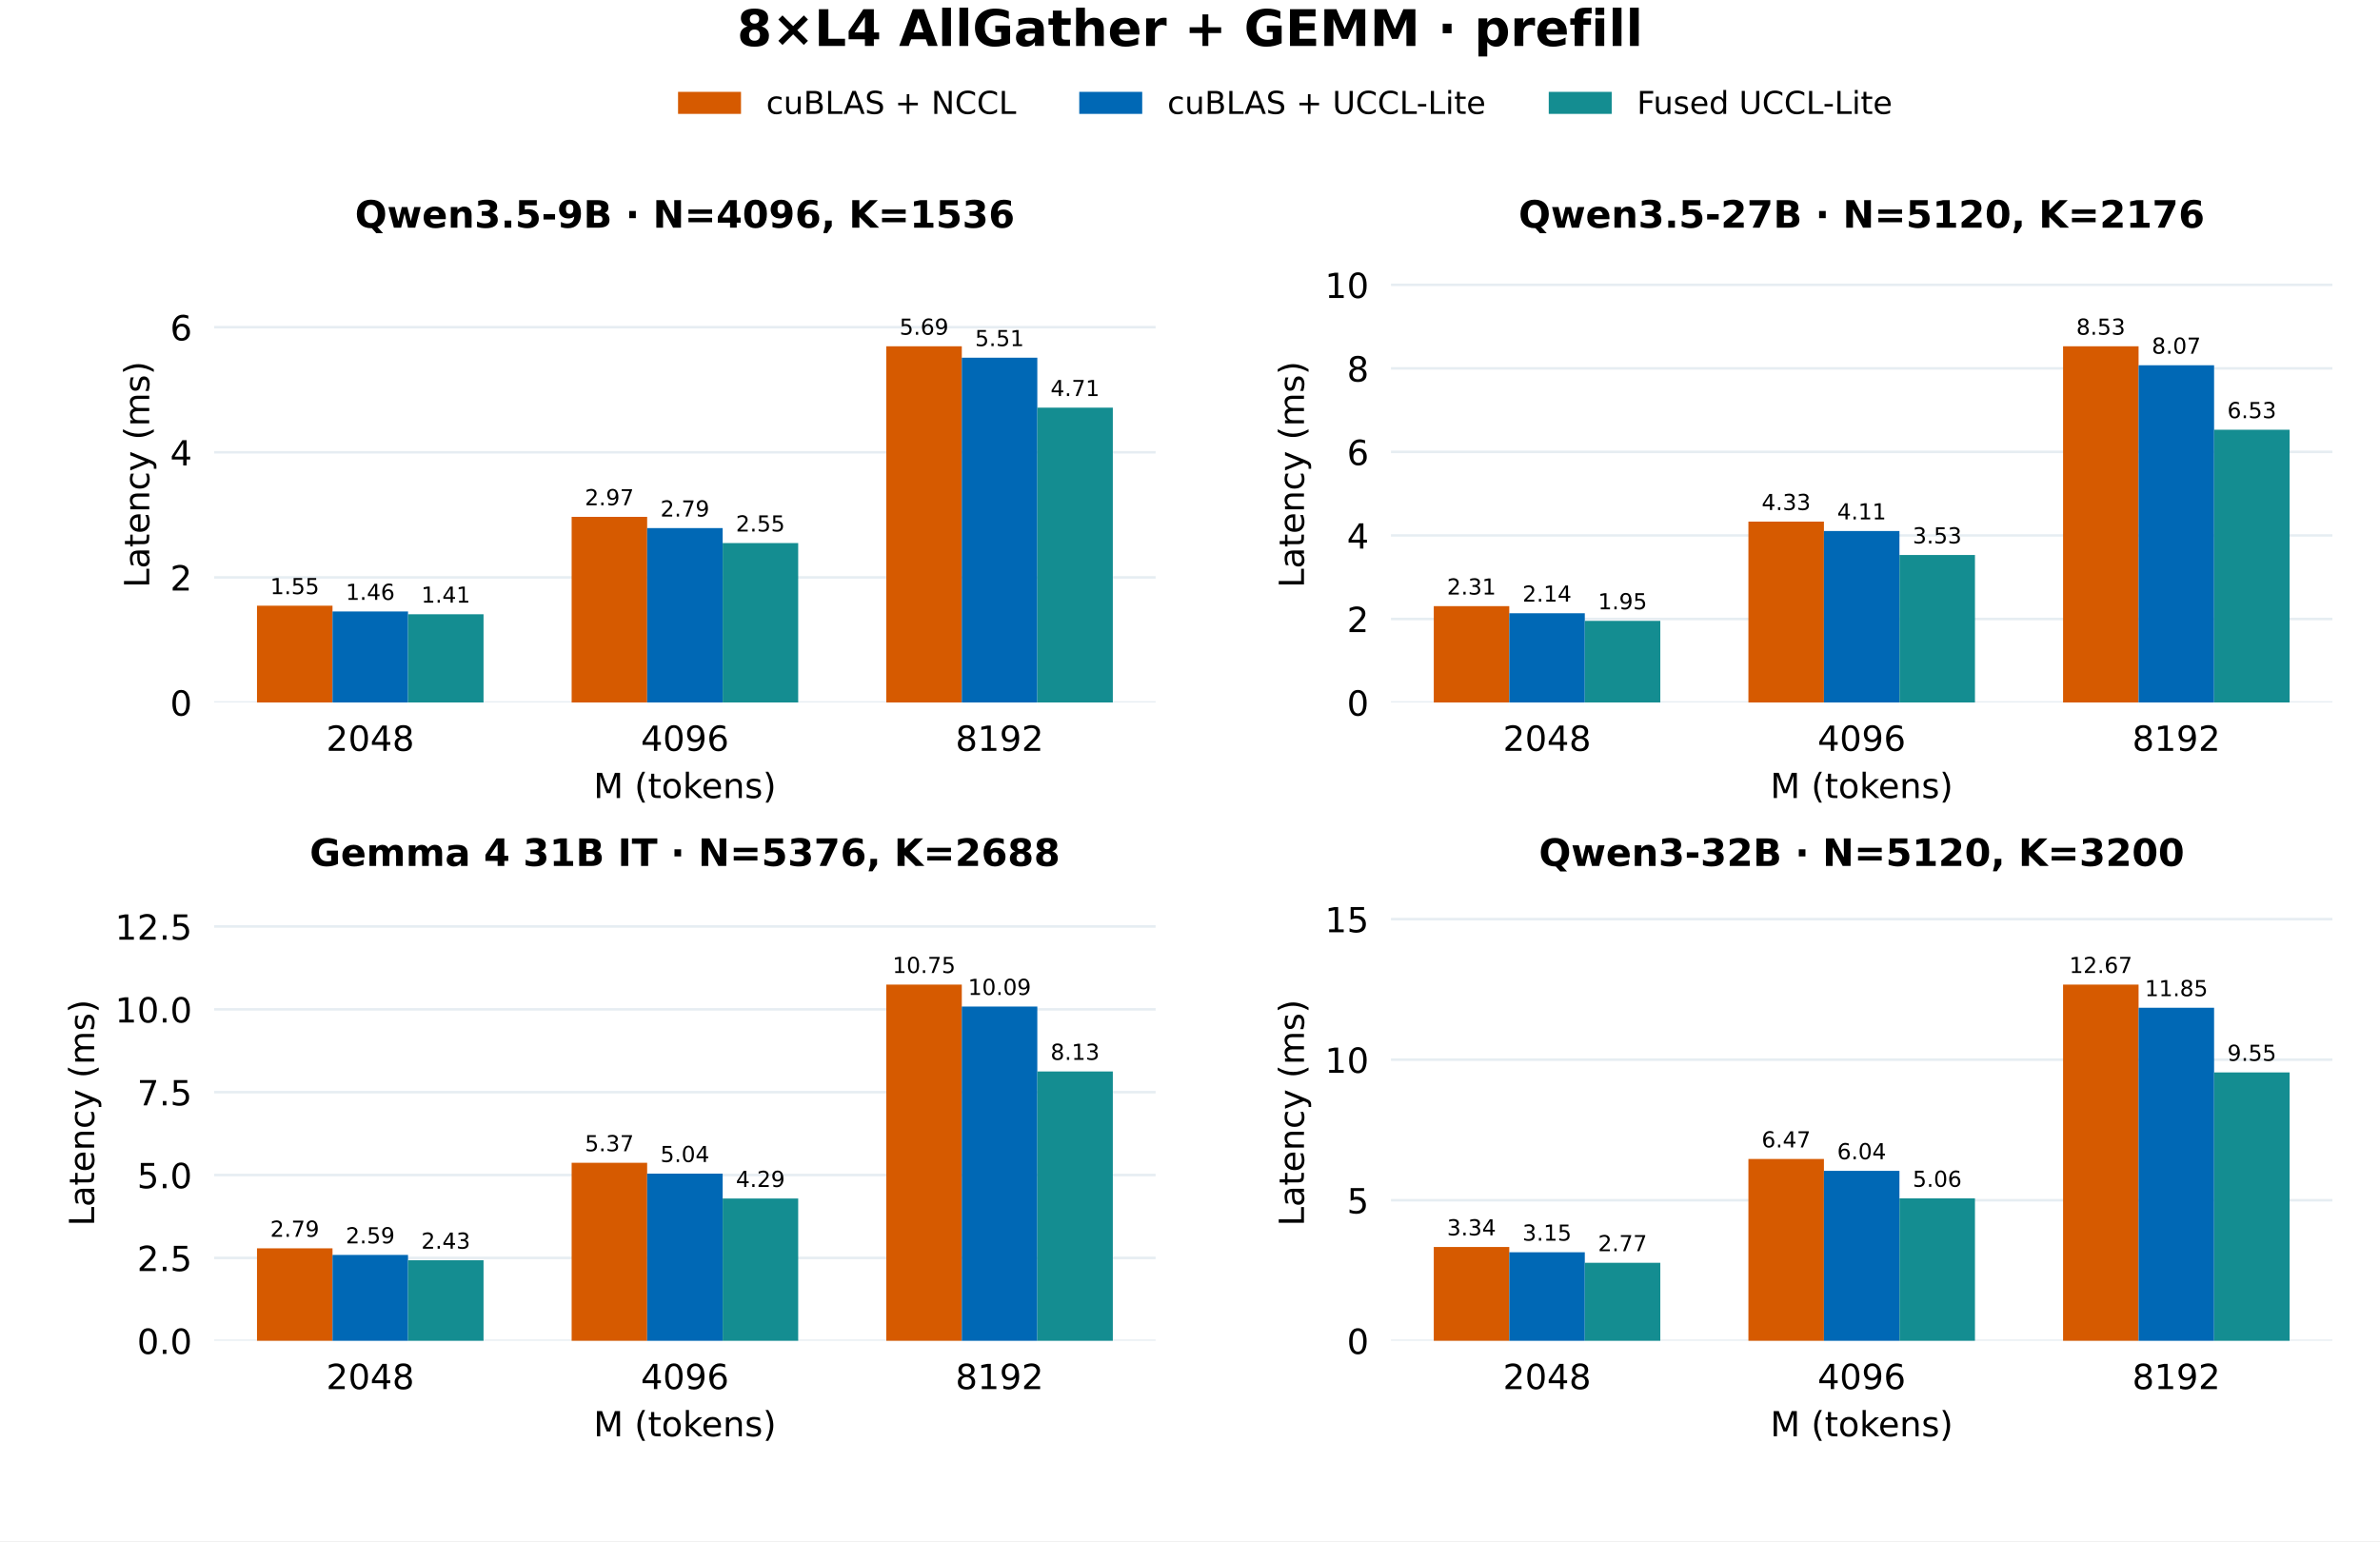
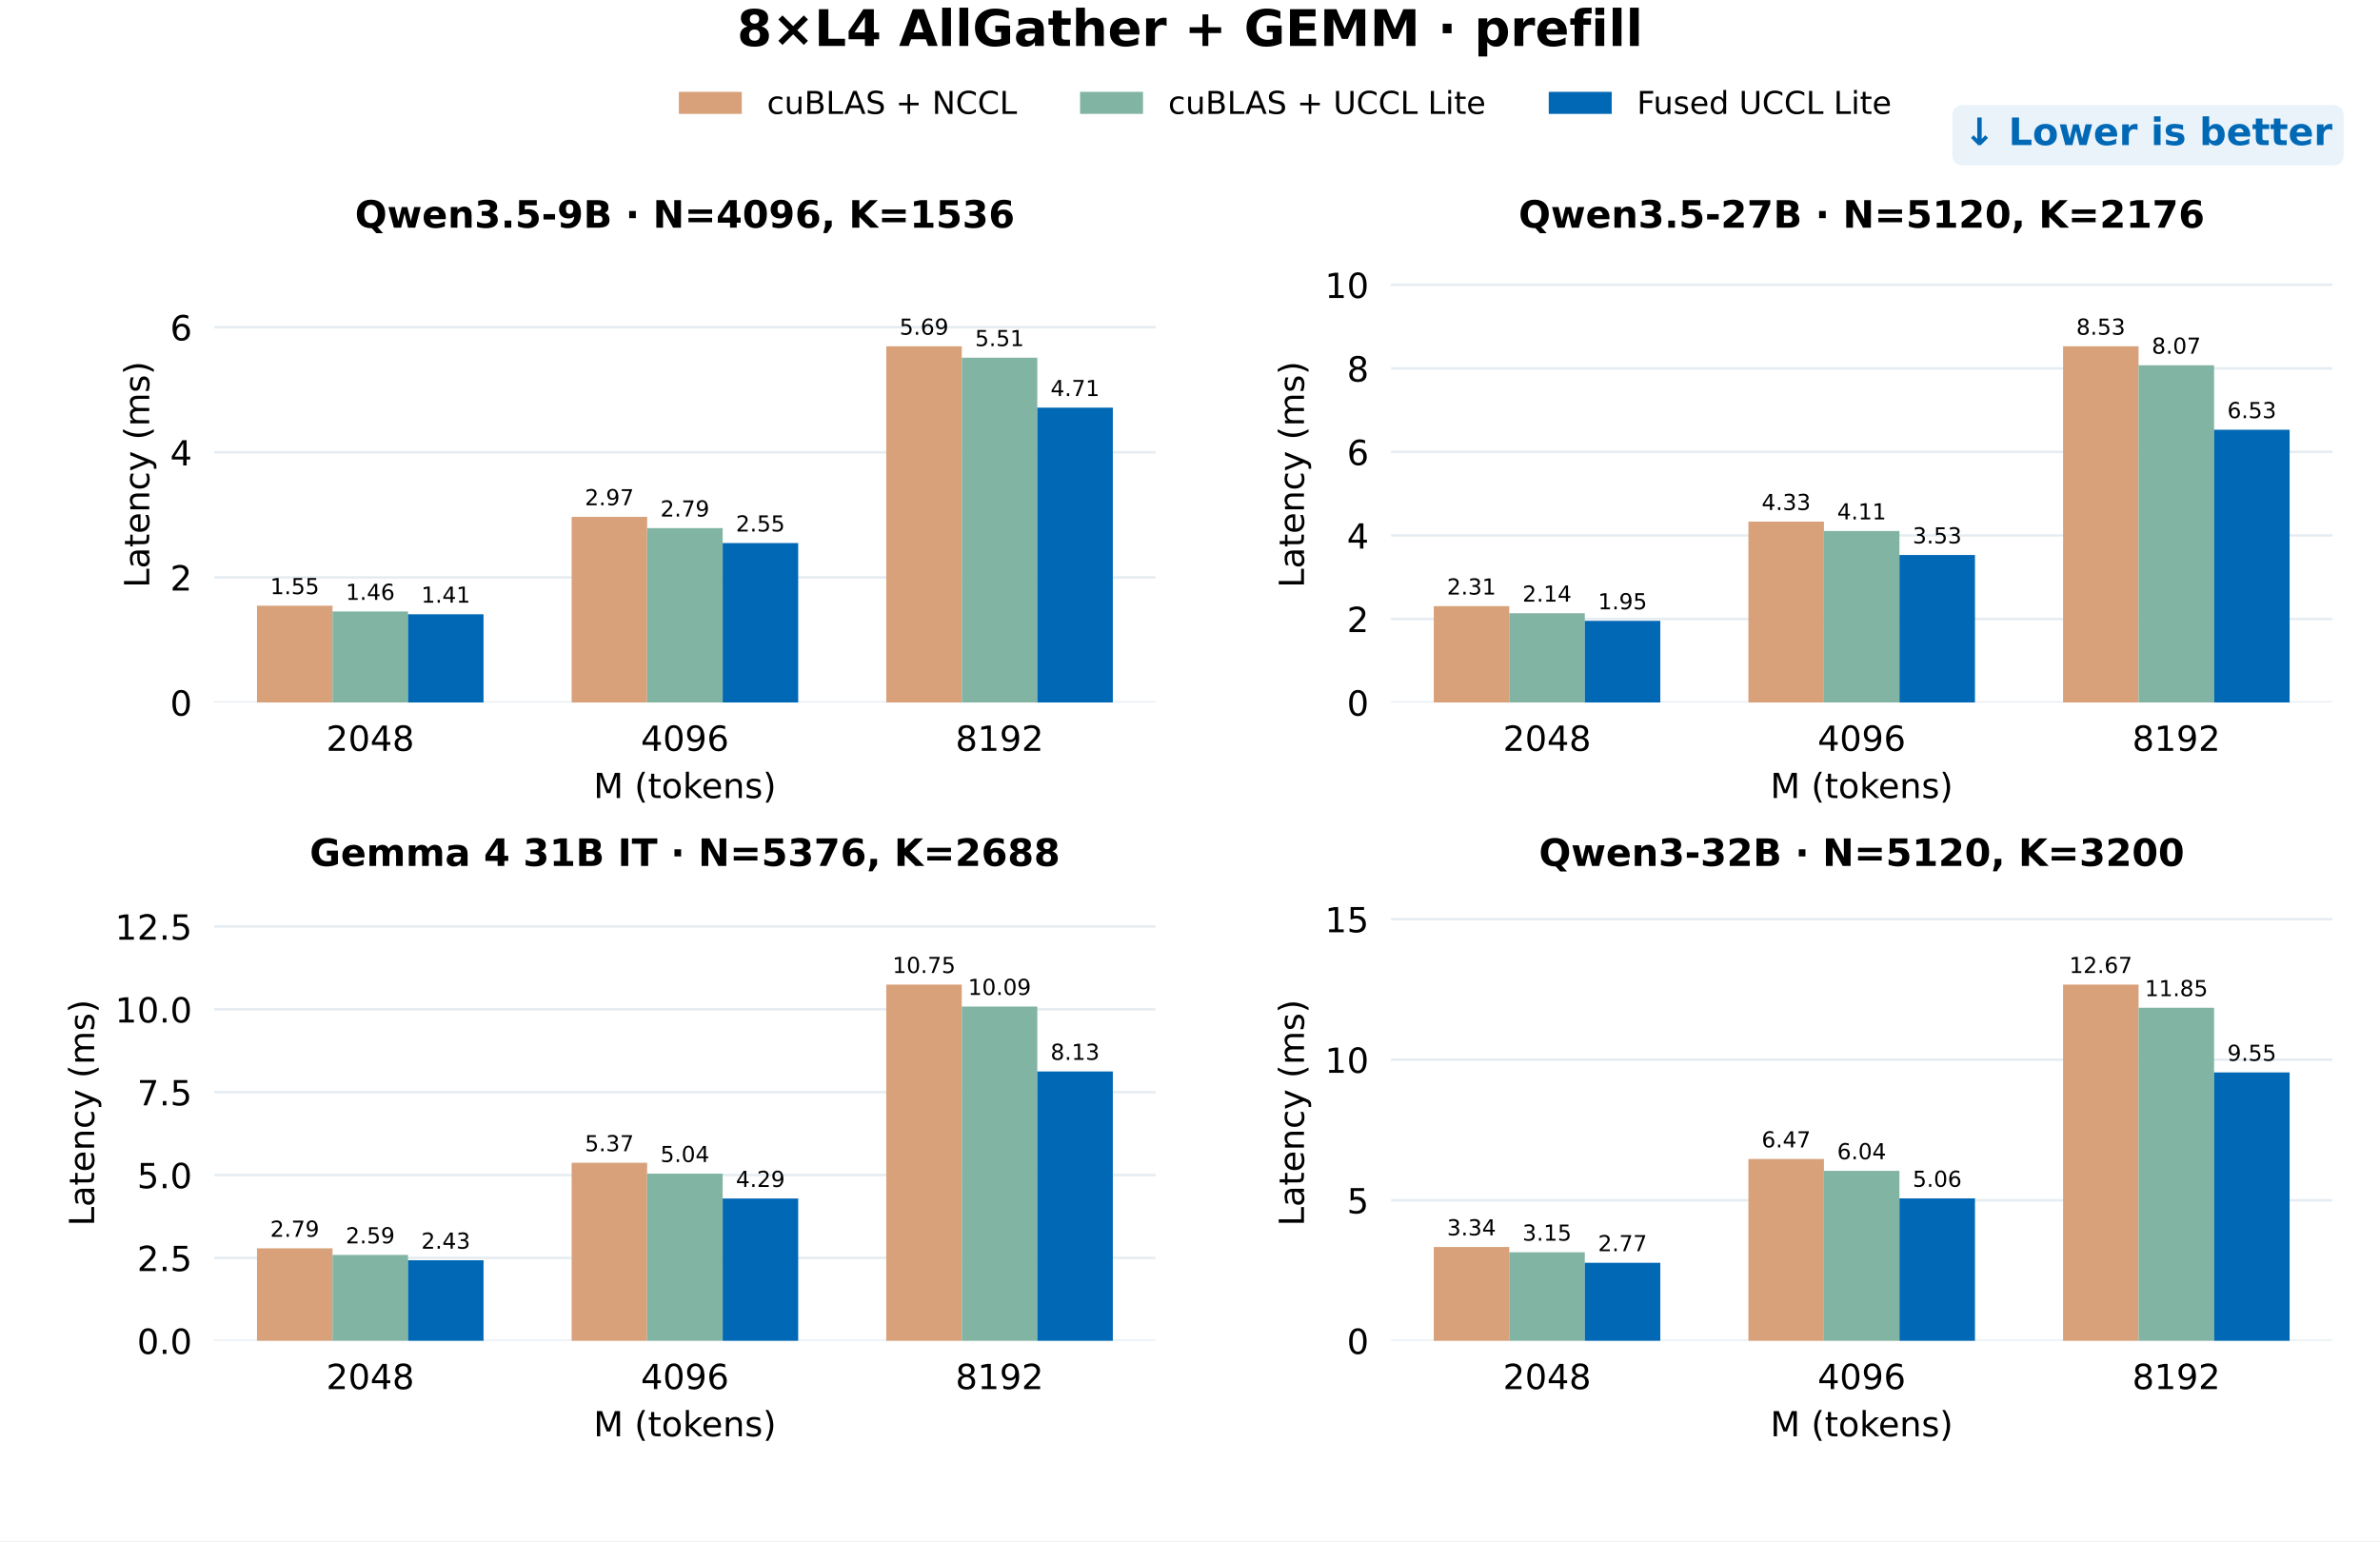
<svg xmlns="http://www.w3.org/2000/svg" width="756pt" height="489.6pt" viewBox="0 0 756 489.6" version="1.1">
  <defs>
    <style type="text/css">*{stroke-linejoin: round; stroke-linecap: butt}</style>
  </defs>
  <g id="figure_1">
    <g id="patch_1">
      <path d="M 0 489.6 L 756 489.6 L 756 0 L 0 0 z " style="fill: #ffffff" />
    </g>
    <g id="axes_1">
      <g id="patch_2">
        <path d="M 68.04 223.176 L 367.08 223.176 L 367.08 78.336 L 68.04 78.336 z " style="fill: #ffffff" />
      </g>
      <g id="matplotlib.axis_1">
        <g id="xtick_1">
          <g id="line2d_1" />
          <g id="text_1">
            <text style="font-size: 11px; font-family: 'DejaVu Sans'; text-anchor: middle" x="117.613" y="238.533" transform="rotate(-0 117.6135 238.5334)">2048</text>
          </g>
        </g>
        <g id="xtick_2">
          <g id="line2d_2" />
          <g id="text_2">
            <text style="font-size: 11px; font-family: 'DejaVu Sans'; text-anchor: middle" x="217.56" y="238.533" transform="rotate(-0 217.56 238.5334)">4096</text>
          </g>
        </g>
        <g id="xtick_3">
          <g id="line2d_3" />
          <g id="text_3">
            <text style="font-size: 11px; font-family: 'DejaVu Sans'; text-anchor: middle" x="317.507" y="238.533" transform="rotate(-0 317.5065 238.5334)">8192</text>
          </g>
        </g>
        <g id="text_4">
          <text style="font-size: 11px; font-family: 'DejaVu Sans'; text-anchor: middle" x="217.56" y="253.534" transform="rotate(-0 217.56 253.5343)">M (tokens)</text>
        </g>
      </g>
      <g id="matplotlib.axis_2">
        <g id="ytick_1">
          <g id="line2d_4">
            <path d="M 68.04 223.176 L 367.08 223.176 " clip-path="url(#p86f4239a82)" style="fill: none; stroke: #e6edf2; stroke-width: 0.8; stroke-linecap: square" />
          </g>
          <g id="line2d_5" />
          <g id="text_5">
            <text style="font-size: 11px; font-family: 'DejaVu Sans'; text-anchor: end" x="61.04" y="227.355" transform="rotate(-0 61.04 227.3547)">0</text>
          </g>
        </g>
        <g id="ytick_2">
          <g id="line2d_6">
            <path d="M 68.04 183.433 L 367.08 183.433 " clip-path="url(#p86f4239a82)" style="fill: none; stroke: #e6edf2; stroke-width: 0.8; stroke-linecap: square" />
          </g>
          <g id="line2d_7" />
          <g id="text_6">
            <text style="font-size: 11px; font-family: 'DejaVu Sans'; text-anchor: end" x="61.04" y="187.612" transform="rotate(-0 61.04 187.6122)">2</text>
          </g>
        </g>
        <g id="ytick_3">
          <g id="line2d_8">
            <path d="M 68.04 143.691 L 367.08 143.691 " clip-path="url(#p86f4239a82)" style="fill: none; stroke: #e6edf2; stroke-width: 0.8; stroke-linecap: square" />
          </g>
          <g id="line2d_9" />
          <g id="text_7">
            <text style="font-size: 11px; font-family: 'DejaVu Sans'; text-anchor: end" x="61.04" y="147.87" transform="rotate(-0 61.04 147.8696)">4</text>
          </g>
        </g>
        <g id="ytick_4">
          <g id="line2d_10">
            <path d="M 68.04 103.948 L 367.08 103.948 " clip-path="url(#p86f4239a82)" style="fill: none; stroke: #e6edf2; stroke-width: 0.8; stroke-linecap: square" />
          </g>
          <g id="line2d_11" />
          <g id="text_8">
            <text style="font-size: 11px; font-family: 'DejaVu Sans'; text-anchor: end" x="61.04" y="108.127" transform="rotate(-0 61.04 108.1271)">6</text>
          </g>
        </g>
        <g id="text_9">
          <text style="font-size: 11px; font-family: 'DejaVu Sans'; text-anchor: middle" x="47.399" y="150.756" transform="rotate(-90 47.39867 150.756)">Latency (ms)</text>
        </g>
      </g>
      <g id="patch_3">
-         <path d="M 81.633 223.176 L 105.62 223.176 L 105.62 192.435 L 81.633 192.435 z " clip-path="url(#p86f4239a82)" style="fill: #d65a00" />
+         <path d="M 81.633 223.176 L 105.62 223.176 L 105.62 192.435 L 81.633 192.435 z " clip-path="url(#p86f4239a82)" style="fill: #d8a17a" />
      </g>
      <g id="patch_4">
-         <path d="M 181.579 223.176 L 205.566 223.176 L 205.566 164.197 L 181.579 164.197 z " clip-path="url(#p86f4239a82)" style="fill: #d65a00" />
+         <path d="M 181.579 223.176 L 205.566 223.176 L 205.566 164.197 L 181.579 164.197 z " clip-path="url(#p86f4239a82)" style="fill: #d8a17a" />
      </g>
      <g id="patch_5">
-         <path d="M 281.526 223.176 L 305.513 223.176 L 305.513 110.02 L 281.526 110.02 z " clip-path="url(#p86f4239a82)" style="fill: #d65a00" />
+         <path d="M 281.526 223.176 L 305.513 223.176 L 305.513 110.02 L 281.526 110.02 z " clip-path="url(#p86f4239a82)" style="fill: #d8a17a" />
      </g>
      <g id="patch_6">
-         <path d="M 105.62 223.176 L 129.607 223.176 L 129.607 194.262 L 105.62 194.262 z " clip-path="url(#p86f4239a82)" style="fill: #0068b5" />
+         <path d="M 105.62 223.176 L 129.607 223.176 L 129.607 194.262 L 105.62 194.262 z " clip-path="url(#p86f4239a82)" style="fill: #82b4a3" />
      </g>
      <g id="patch_7">
-         <path d="M 205.566 223.176 L 229.554 223.176 L 229.554 167.773 L 205.566 167.773 z " clip-path="url(#p86f4239a82)" style="fill: #0068b5" />
+         <path d="M 205.566 223.176 L 229.554 223.176 L 229.554 167.773 L 205.566 167.773 z " clip-path="url(#p86f4239a82)" style="fill: #82b4a3" />
      </g>
      <g id="patch_8">
-         <path d="M 305.513 223.176 L 329.5 223.176 L 329.5 113.637 L 305.513 113.637 z " clip-path="url(#p86f4239a82)" style="fill: #0068b5" />
+         <path d="M 305.513 223.176 L 329.5 223.176 L 329.5 113.637 L 305.513 113.637 z " clip-path="url(#p86f4239a82)" style="fill: #82b4a3" />
      </g>
      <g id="patch_9">
-         <path d="M 129.607 223.176 L 153.594 223.176 L 153.594 195.141 L 129.607 195.141 z " clip-path="url(#p86f4239a82)" style="fill: #148d91" />
+         <path d="M 129.607 223.176 L 153.594 223.176 L 153.594 195.141 L 129.607 195.141 z " clip-path="url(#p86f4239a82)" style="fill: #0068b5" />
      </g>
      <g id="patch_10">
-         <path d="M 229.554 223.176 L 253.541 223.176 L 253.541 172.529 L 229.554 172.529 z " clip-path="url(#p86f4239a82)" style="fill: #148d91" />
+         <path d="M 229.554 223.176 L 253.541 223.176 L 253.541 172.529 L 229.554 172.529 z " clip-path="url(#p86f4239a82)" style="fill: #0068b5" />
      </g>
      <g id="patch_11">
-         <path d="M 329.5 223.176 L 353.487 223.176 L 353.487 129.513 L 329.5 129.513 z " clip-path="url(#p86f4239a82)" style="fill: #148d91" />
+         <path d="M 329.5 223.176 L 353.487 223.176 L 353.487 129.513 L 329.5 129.513 z " clip-path="url(#p86f4239a82)" style="fill: #0068b5" />
      </g>
      <g id="text_10">
        <text style="font-size: 7px; font-family: 'DejaVu Sans'; text-anchor: middle" x="93.626" y="188.753" transform="rotate(-0 93.62631 188.7534)">1.55</text>
      </g>
      <g id="text_11">
        <text style="font-size: 7px; font-family: 'DejaVu Sans'; text-anchor: middle" x="193.573" y="160.516" transform="rotate(-0 193.5728 160.5156)">2.97</text>
      </g>
      <g id="text_12">
        <text style="font-size: 7px; font-family: 'DejaVu Sans'; text-anchor: middle" x="293.519" y="106.338" transform="rotate(-0 293.5194 106.3381)">5.69</text>
      </g>
      <g id="text_13">
        <text style="font-size: 7px; font-family: 'DejaVu Sans'; text-anchor: middle" x="117.613" y="190.58" transform="rotate(-0 117.6135 190.5804)">1.46</text>
      </g>
      <g id="text_14">
        <text style="font-size: 7px; font-family: 'DejaVu Sans'; text-anchor: middle" x="217.56" y="164.091" transform="rotate(-0 217.56 164.091)">2.79</text>
      </g>
      <g id="text_15">
        <text style="font-size: 7px; font-family: 'DejaVu Sans'; text-anchor: middle" x="317.507" y="109.955" transform="rotate(-0 317.5065 109.955)">5.51</text>
      </g>
      <g id="text_16">
        <text style="font-size: 7px; font-family: 'DejaVu Sans'; text-anchor: middle" x="141.601" y="191.46" transform="rotate(-0 141.6006 191.4597)">1.41</text>
      </g>
      <g id="text_17">
        <text style="font-size: 7px; font-family: 'DejaVu Sans'; text-anchor: middle" x="241.547" y="168.848" transform="rotate(-0 241.5472 168.8478)">2.55</text>
      </g>
      <g id="text_18">
        <text style="font-size: 7px; font-family: 'DejaVu Sans'; text-anchor: middle" x="341.494" y="125.832" transform="rotate(-0 341.4937 125.8317)">4.71</text>
      </g>
      <g id="text_19">
        <text style="font-weight: 700; font-size: 12px; font-family: 'DejaVu Sans'; text-anchor: middle" x="217.56" y="72.336" transform="rotate(-0 217.56 72.336)">Qwen3.5-9B · N=4096, K=1536</text>
      </g>
    </g>
    <g id="axes_2">
      <g id="patch_12">
        <path d="M 441.84 223.176 L 740.88 223.176 L 740.88 78.336 L 441.84 78.336 z " style="fill: #ffffff" />
      </g>
      <g id="matplotlib.axis_3">
        <g id="xtick_4">
          <g id="line2d_12" />
          <g id="text_20">
            <text style="font-size: 11px; font-family: 'DejaVu Sans'; text-anchor: middle" x="491.413" y="238.533" transform="rotate(-0 491.4135 238.5334)">2048</text>
          </g>
        </g>
        <g id="xtick_5">
          <g id="line2d_13" />
          <g id="text_21">
            <text style="font-size: 11px; font-family: 'DejaVu Sans'; text-anchor: middle" x="591.36" y="238.533" transform="rotate(-0 591.36 238.5334)">4096</text>
          </g>
        </g>
        <g id="xtick_6">
          <g id="line2d_14" />
          <g id="text_22">
            <text style="font-size: 11px; font-family: 'DejaVu Sans'; text-anchor: middle" x="691.307" y="238.533" transform="rotate(-0 691.3065 238.5334)">8192</text>
          </g>
        </g>
        <g id="text_23">
          <text style="font-size: 11px; font-family: 'DejaVu Sans'; text-anchor: middle" x="591.36" y="253.534" transform="rotate(-0 591.36 253.5343)">M (tokens)</text>
        </g>
      </g>
      <g id="matplotlib.axis_4">
        <g id="ytick_5">
          <g id="line2d_15">
            <path d="M 441.84 223.176 L 740.88 223.176 " clip-path="url(#p870455f3bc)" style="fill: none; stroke: #e6edf2; stroke-width: 0.8; stroke-linecap: square" />
          </g>
          <g id="line2d_16" />
          <g id="text_24">
            <text style="font-size: 11px; font-family: 'DejaVu Sans'; text-anchor: end" x="434.84" y="227.355" transform="rotate(-0 434.84 227.3547)">0</text>
          </g>
        </g>
        <g id="ytick_6">
          <g id="line2d_17">
            <path d="M 441.84 196.639 L 740.88 196.639 " clip-path="url(#p870455f3bc)" style="fill: none; stroke: #e6edf2; stroke-width: 0.8; stroke-linecap: square" />
          </g>
          <g id="line2d_18" />
          <g id="text_25">
            <text style="font-size: 11px; font-family: 'DejaVu Sans'; text-anchor: end" x="434.84" y="200.818" transform="rotate(-0 434.84 200.8175)">2</text>
          </g>
        </g>
        <g id="ytick_7">
          <g id="line2d_19">
            <path d="M 441.84 170.102 L 740.88 170.102 " clip-path="url(#p870455f3bc)" style="fill: none; stroke: #e6edf2; stroke-width: 0.8; stroke-linecap: square" />
          </g>
          <g id="line2d_20" />
          <g id="text_26">
            <text style="font-size: 11px; font-family: 'DejaVu Sans'; text-anchor: end" x="434.84" y="174.28" transform="rotate(-0 434.84 174.2804)">4</text>
          </g>
        </g>
        <g id="ytick_8">
          <g id="line2d_21">
            <path d="M 441.84 143.564 L 740.88 143.564 " clip-path="url(#p870455f3bc)" style="fill: none; stroke: #e6edf2; stroke-width: 0.8; stroke-linecap: square" />
          </g>
          <g id="line2d_22" />
          <g id="text_27">
            <text style="font-size: 11px; font-family: 'DejaVu Sans'; text-anchor: end" x="434.84" y="147.743" transform="rotate(-0 434.84 147.7432)">6</text>
          </g>
        </g>
        <g id="ytick_9">
          <g id="line2d_23">
            <path d="M 441.84 117.027 L 740.88 117.027 " clip-path="url(#p870455f3bc)" style="fill: none; stroke: #e6edf2; stroke-width: 0.8; stroke-linecap: square" />
          </g>
          <g id="line2d_24" />
          <g id="text_28">
            <text style="font-size: 11px; font-family: 'DejaVu Sans'; text-anchor: end" x="434.84" y="121.206" transform="rotate(-0 434.84 121.206)">8</text>
          </g>
        </g>
        <g id="ytick_10">
          <g id="line2d_25">
            <path d="M 441.84 90.49 L 740.88 90.49 " clip-path="url(#p870455f3bc)" style="fill: none; stroke: #e6edf2; stroke-width: 0.8; stroke-linecap: square" />
          </g>
          <g id="line2d_26" />
          <g id="text_29">
            <text style="font-size: 11px; font-family: 'DejaVu Sans'; text-anchor: end" x="434.84" y="94.669" transform="rotate(-0 434.84 94.66882)">10</text>
          </g>
        </g>
        <g id="text_30">
          <text style="font-size: 11px; font-family: 'DejaVu Sans'; text-anchor: middle" x="414.2" y="150.756" transform="rotate(-90 414.1999 150.756)">Latency (ms)</text>
        </g>
      </g>
      <g id="patch_13">
-         <path d="M 455.433 223.176 L 479.42 223.176 L 479.42 192.565 L 455.433 192.565 z " clip-path="url(#p870455f3bc)" style="fill: #d65a00" />
+         <path d="M 455.433 223.176 L 479.42 223.176 L 479.42 192.565 L 455.433 192.565 z " clip-path="url(#p870455f3bc)" style="fill: #d8a17a" />
      </g>
      <g id="patch_14">
-         <path d="M 555.379 223.176 L 579.366 223.176 L 579.366 165.71 L 555.379 165.71 z " clip-path="url(#p870455f3bc)" style="fill: #d65a00" />
+         <path d="M 555.379 223.176 L 579.366 223.176 L 579.366 165.71 L 555.379 165.71 z " clip-path="url(#p870455f3bc)" style="fill: #d8a17a" />
      </g>
      <g id="patch_15">
-         <path d="M 655.326 223.176 L 679.313 223.176 L 679.313 110.02 L 655.326 110.02 z " clip-path="url(#p870455f3bc)" style="fill: #d65a00" />
+         <path d="M 655.326 223.176 L 679.313 223.176 L 679.313 110.02 L 655.326 110.02 z " clip-path="url(#p870455f3bc)" style="fill: #d8a17a" />
      </g>
      <g id="patch_16">
-         <path d="M 479.42 223.176 L 503.407 223.176 L 503.407 194.816 L 479.42 194.816 z " clip-path="url(#p870455f3bc)" style="fill: #0068b5" />
+         <path d="M 479.42 223.176 L 503.407 223.176 L 503.407 194.816 L 479.42 194.816 z " clip-path="url(#p870455f3bc)" style="fill: #82b4a3" />
      </g>
      <g id="patch_17">
-         <path d="M 579.366 223.176 L 603.354 223.176 L 603.354 168.689 L 579.366 168.689 z " clip-path="url(#p870455f3bc)" style="fill: #0068b5" />
+         <path d="M 579.366 223.176 L 603.354 223.176 L 603.354 168.689 L 579.366 168.689 z " clip-path="url(#p870455f3bc)" style="fill: #82b4a3" />
      </g>
      <g id="patch_18">
-         <path d="M 679.313 223.176 L 703.3 223.176 L 703.3 116.049 L 679.313 116.049 z " clip-path="url(#p870455f3bc)" style="fill: #0068b5" />
+         <path d="M 679.313 223.176 L 703.3 223.176 L 703.3 116.049 L 679.313 116.049 z " clip-path="url(#p870455f3bc)" style="fill: #82b4a3" />
      </g>
      <g id="patch_19">
-         <path d="M 503.407 223.176 L 527.394 223.176 L 527.394 197.249 L 503.407 197.249 z " clip-path="url(#p870455f3bc)" style="fill: #148d91" />
+         <path d="M 503.407 223.176 L 527.394 223.176 L 527.394 197.249 L 503.407 197.249 z " clip-path="url(#p870455f3bc)" style="fill: #0068b5" />
      </g>
      <g id="patch_20">
-         <path d="M 603.354 223.176 L 627.341 223.176 L 627.341 176.321 L 603.354 176.321 z " clip-path="url(#p870455f3bc)" style="fill: #148d91" />
+         <path d="M 603.354 223.176 L 627.341 223.176 L 627.341 176.321 L 603.354 176.321 z " clip-path="url(#p870455f3bc)" style="fill: #0068b5" />
      </g>
      <g id="patch_21">
-         <path d="M 703.3 223.176 L 727.287 223.176 L 727.287 136.514 L 703.3 136.514 z " clip-path="url(#p870455f3bc)" style="fill: #148d91" />
+         <path d="M 703.3 223.176 L 727.287 223.176 L 727.287 136.514 L 703.3 136.514 z " clip-path="url(#p870455f3bc)" style="fill: #0068b5" />
      </g>
      <g id="text_31">
        <text style="font-size: 7px; font-family: 'DejaVu Sans'; text-anchor: middle" x="467.426" y="188.883" transform="rotate(-0 467.4263 188.883)">2.31</text>
      </g>
      <g id="text_32">
        <text style="font-size: 7px; font-family: 'DejaVu Sans'; text-anchor: middle" x="567.373" y="162.028" transform="rotate(-0 567.3728 162.028)">4.33</text>
      </g>
      <g id="text_33">
        <text style="font-size: 7px; font-family: 'DejaVu Sans'; text-anchor: middle" x="667.319" y="106.338" transform="rotate(-0 667.3194 106.3381)">8.53</text>
      </g>
      <g id="text_34">
        <text style="font-size: 7px; font-family: 'DejaVu Sans'; text-anchor: middle" x="491.413" y="191.135" transform="rotate(-0 491.4135 191.1347)">2.14</text>
      </g>
      <g id="text_35">
        <text style="font-size: 7px; font-family: 'DejaVu Sans'; text-anchor: middle" x="591.36" y="165.007" transform="rotate(-0 591.36 165.0069)">4.11</text>
      </g>
      <g id="text_36">
        <text style="font-size: 7px; font-family: 'DejaVu Sans'; text-anchor: middle" x="691.307" y="112.367" transform="rotate(-0 691.3065 112.3674)">8.07</text>
      </g>
      <g id="text_37">
        <text style="font-size: 7px; font-family: 'DejaVu Sans'; text-anchor: middle" x="515.401" y="193.567" transform="rotate(-0 515.4006 193.5669)">1.95</text>
      </g>
      <g id="text_38">
        <text style="font-size: 7px; font-family: 'DejaVu Sans'; text-anchor: middle" x="615.347" y="172.64" transform="rotate(-0 615.3472 172.6397)">3.53</text>
      </g>
      <g id="text_39">
        <text style="font-size: 7px; font-family: 'DejaVu Sans'; text-anchor: middle" x="715.294" y="132.833" transform="rotate(-0 715.2937 132.8328)">6.53</text>
      </g>
      <g id="text_40">
        <text style="font-weight: 700; font-size: 12px; font-family: 'DejaVu Sans'; text-anchor: middle" x="591.36" y="72.336" transform="rotate(-0 591.36 72.336)">Qwen3.5-27B · N=5120, K=2176</text>
      </g>
    </g>
    <g id="axes_3">
      <g id="patch_22">
        <path d="M 68.04 425.952 L 367.08 425.952 L 367.08 281.112 L 68.04 281.112 z " style="fill: #ffffff" />
      </g>
      <g id="matplotlib.axis_5">
        <g id="xtick_7">
          <g id="line2d_27" />
          <g id="text_41">
            <text style="font-size: 11px; font-family: 'DejaVu Sans'; text-anchor: middle" x="117.613" y="441.309" transform="rotate(-0 117.6135 441.3094)">2048</text>
          </g>
        </g>
        <g id="xtick_8">
          <g id="line2d_28" />
          <g id="text_42">
            <text style="font-size: 11px; font-family: 'DejaVu Sans'; text-anchor: middle" x="217.56" y="441.309" transform="rotate(-0 217.56 441.3094)">4096</text>
          </g>
        </g>
        <g id="xtick_9">
          <g id="line2d_29" />
          <g id="text_43">
            <text style="font-size: 11px; font-family: 'DejaVu Sans'; text-anchor: middle" x="317.507" y="441.309" transform="rotate(-0 317.5065 441.3094)">8192</text>
          </g>
        </g>
        <g id="text_44">
          <text style="font-size: 11px; font-family: 'DejaVu Sans'; text-anchor: middle" x="217.56" y="456.31" transform="rotate(-0 217.56 456.3103)">M (tokens)</text>
        </g>
      </g>
      <g id="matplotlib.axis_6">
        <g id="ytick_11">
          <g id="line2d_30">
            <path d="M 68.04 425.952 L 367.08 425.952 " clip-path="url(#p54ee57745d)" style="fill: none; stroke: #e6edf2; stroke-width: 0.8; stroke-linecap: square" />
          </g>
          <g id="line2d_31" />
          <g id="text_45">
            <text style="font-size: 11px; font-family: 'DejaVu Sans'; text-anchor: end" x="61.04" y="430.131" transform="rotate(-0 61.04 430.1307)">0.0</text>
          </g>
        </g>
        <g id="ytick_12">
          <g id="line2d_32">
            <path d="M 68.04 399.63 L 367.08 399.63 " clip-path="url(#p54ee57745d)" style="fill: none; stroke: #e6edf2; stroke-width: 0.8; stroke-linecap: square" />
          </g>
          <g id="line2d_33" />
          <g id="text_46">
            <text style="font-size: 11px; font-family: 'DejaVu Sans'; text-anchor: end" x="61.04" y="403.809" transform="rotate(-0 61.04 403.8089)">2.5</text>
          </g>
        </g>
        <g id="ytick_13">
          <g id="line2d_34">
            <path d="M 68.04 373.308 L 367.08 373.308 " clip-path="url(#p54ee57745d)" style="fill: none; stroke: #e6edf2; stroke-width: 0.8; stroke-linecap: square" />
          </g>
          <g id="line2d_35" />
          <g id="text_47">
            <text style="font-size: 11px; font-family: 'DejaVu Sans'; text-anchor: end" x="61.04" y="377.487" transform="rotate(-0 61.04 377.487)">5.0</text>
          </g>
        </g>
        <g id="ytick_14">
          <g id="line2d_36">
            <path d="M 68.04 346.986 L 367.08 346.986 " clip-path="url(#p54ee57745d)" style="fill: none; stroke: #e6edf2; stroke-width: 0.8; stroke-linecap: square" />
          </g>
          <g id="line2d_37" />
          <g id="text_48">
            <text style="font-size: 11px; font-family: 'DejaVu Sans'; text-anchor: end" x="61.04" y="351.165" transform="rotate(-0 61.04 351.1652)">7.5</text>
          </g>
        </g>
        <g id="ytick_15">
          <g id="line2d_38">
            <path d="M 68.04 320.665 L 367.08 320.665 " clip-path="url(#p54ee57745d)" style="fill: none; stroke: #e6edf2; stroke-width: 0.8; stroke-linecap: square" />
          </g>
          <g id="line2d_39" />
          <g id="text_49">
            <text style="font-size: 11px; font-family: 'DejaVu Sans'; text-anchor: end" x="61.04" y="324.843" transform="rotate(-0 61.04 324.8434)">10.0</text>
          </g>
        </g>
        <g id="ytick_16">
          <g id="line2d_40">
            <path d="M 68.04 294.343 L 367.08 294.343 " clip-path="url(#p54ee57745d)" style="fill: none; stroke: #e6edf2; stroke-width: 0.8; stroke-linecap: square" />
          </g>
          <g id="line2d_41" />
          <g id="text_50">
            <text style="font-size: 11px; font-family: 'DejaVu Sans'; text-anchor: end" x="61.04" y="298.522" transform="rotate(-0 61.04 298.5215)">12.5</text>
          </g>
        </g>
        <g id="text_51">
          <text style="font-size: 11px; font-family: 'DejaVu Sans'; text-anchor: middle" x="29.905" y="353.532" transform="rotate(-90 29.90523 353.532)">Latency (ms)</text>
        </g>
      </g>
      <g id="patch_23">
-         <path d="M 81.633 425.952 L 105.62 425.952 L 105.62 396.594 L 81.633 396.594 z " clip-path="url(#p54ee57745d)" style="fill: #d65a00" />
+         <path d="M 81.633 425.952 L 105.62 425.952 L 105.62 396.594 L 81.633 396.594 z " clip-path="url(#p54ee57745d)" style="fill: #d8a17a" />
      </g>
      <g id="patch_24">
-         <path d="M 181.579 425.952 L 205.566 425.952 L 205.566 369.422 L 181.579 369.422 z " clip-path="url(#p54ee57745d)" style="fill: #d65a00" />
+         <path d="M 181.579 425.952 L 205.566 425.952 L 205.566 369.422 L 181.579 369.422 z " clip-path="url(#p54ee57745d)" style="fill: #d8a17a" />
      </g>
      <g id="patch_25">
-         <path d="M 281.526 425.952 L 305.513 425.952 L 305.513 312.796 L 281.526 312.796 z " clip-path="url(#p54ee57745d)" style="fill: #d65a00" />
+         <path d="M 281.526 425.952 L 305.513 425.952 L 305.513 312.796 L 281.526 312.796 z " clip-path="url(#p54ee57745d)" style="fill: #d8a17a" />
      </g>
      <g id="patch_26">
-         <path d="M 105.62 425.952 L 129.607 425.952 L 129.607 398.691 L 105.62 398.691 z " clip-path="url(#p54ee57745d)" style="fill: #0068b5" />
+         <path d="M 105.62 425.952 L 129.607 425.952 L 129.607 398.691 L 105.62 398.691 z " clip-path="url(#p54ee57745d)" style="fill: #82b4a3" />
      </g>
      <g id="patch_27">
-         <path d="M 205.566 425.952 L 229.554 425.952 L 229.554 372.856 L 205.566 372.856 z " clip-path="url(#p54ee57745d)" style="fill: #0068b5" />
+         <path d="M 205.566 425.952 L 229.554 425.952 L 229.554 372.856 L 205.566 372.856 z " clip-path="url(#p54ee57745d)" style="fill: #82b4a3" />
      </g>
      <g id="patch_28">
-         <path d="M 305.513 425.952 L 329.5 425.952 L 329.5 319.768 L 305.513 319.768 z " clip-path="url(#p54ee57745d)" style="fill: #0068b5" />
+         <path d="M 305.513 425.952 L 329.5 425.952 L 329.5 319.768 L 305.513 319.768 z " clip-path="url(#p54ee57745d)" style="fill: #82b4a3" />
      </g>
      <g id="patch_29">
-         <path d="M 129.607 425.952 L 153.594 425.952 L 153.594 400.387 L 129.607 400.387 z " clip-path="url(#p54ee57745d)" style="fill: #148d91" />
+         <path d="M 129.607 425.952 L 153.594 425.952 L 153.594 400.387 L 129.607 400.387 z " clip-path="url(#p54ee57745d)" style="fill: #0068b5" />
      </g>
      <g id="patch_30">
-         <path d="M 229.554 425.952 L 253.541 425.952 L 253.541 380.77 L 229.554 380.77 z " clip-path="url(#p54ee57745d)" style="fill: #148d91" />
+         <path d="M 229.554 425.952 L 253.541 425.952 L 253.541 380.77 L 229.554 380.77 z " clip-path="url(#p54ee57745d)" style="fill: #0068b5" />
      </g>
      <g id="patch_31">
-         <path d="M 329.5 425.952 L 353.487 425.952 L 353.487 340.393 L 329.5 340.393 z " clip-path="url(#p54ee57745d)" style="fill: #148d91" />
+         <path d="M 329.5 425.952 L 353.487 425.952 L 353.487 340.393 L 329.5 340.393 z " clip-path="url(#p54ee57745d)" style="fill: #0068b5" />
      </g>
      <g id="text_52">
        <text style="font-size: 7px; font-family: 'DejaVu Sans'; text-anchor: middle" x="93.626" y="392.913" transform="rotate(-0 93.62631 392.9125)">2.79</text>
      </g>
      <g id="text_53">
        <text style="font-size: 7px; font-family: 'DejaVu Sans'; text-anchor: middle" x="193.573" y="365.741" transform="rotate(-0 193.5728 365.7408)">5.37</text>
      </g>
      <g id="text_54">
        <text style="font-size: 7px; font-family: 'DejaVu Sans'; text-anchor: middle" x="293.519" y="309.114" transform="rotate(-0 293.5194 309.1141)">10.75</text>
      </g>
      <g id="text_55">
        <text style="font-size: 7px; font-family: 'DejaVu Sans'; text-anchor: middle" x="117.613" y="395.01" transform="rotate(-0 117.6135 395.0095)">2.59</text>
      </g>
      <g id="text_56">
        <text style="font-size: 7px; font-family: 'DejaVu Sans'; text-anchor: middle" x="217.56" y="369.175" transform="rotate(-0 217.56 369.1746)">5.04</text>
      </g>
      <g id="text_57">
        <text style="font-size: 7px; font-family: 'DejaVu Sans'; text-anchor: middle" x="317.507" y="316.087" transform="rotate(-0 317.5065 316.0868)">10.09</text>
      </g>
      <g id="text_58">
        <text style="font-size: 7px; font-family: 'DejaVu Sans'; text-anchor: middle" x="141.601" y="396.705" transform="rotate(-0 141.6006 396.7049)">2.43</text>
      </g>
      <g id="text_59">
        <text style="font-size: 7px; font-family: 'DejaVu Sans'; text-anchor: middle" x="241.547" y="377.088" transform="rotate(-0 241.5472 377.0881)">4.29</text>
      </g>
      <g id="text_60">
        <text style="font-size: 7px; font-family: 'DejaVu Sans'; text-anchor: middle" x="341.494" y="336.712" transform="rotate(-0 341.4937 336.7117)">8.13</text>
      </g>
      <g id="text_61">
        <text style="font-weight: 700; font-size: 12px; font-family: 'DejaVu Sans'; text-anchor: middle" x="217.56" y="275.112" transform="rotate(-0 217.56 275.112)">Gemma 4 31B IT · N=5376, K=2688</text>
      </g>
    </g>
    <g id="axes_4">
      <g id="patch_32">
        <path d="M 441.84 425.952 L 740.88 425.952 L 740.88 281.112 L 441.84 281.112 z " style="fill: #ffffff" />
      </g>
      <g id="matplotlib.axis_7">
        <g id="xtick_10">
          <g id="line2d_42" />
          <g id="text_62">
            <text style="font-size: 11px; font-family: 'DejaVu Sans'; text-anchor: middle" x="491.413" y="441.309" transform="rotate(-0 491.4135 441.3094)">2048</text>
          </g>
        </g>
        <g id="xtick_11">
          <g id="line2d_43" />
          <g id="text_63">
            <text style="font-size: 11px; font-family: 'DejaVu Sans'; text-anchor: middle" x="591.36" y="441.309" transform="rotate(-0 591.36 441.3094)">4096</text>
          </g>
        </g>
        <g id="xtick_12">
          <g id="line2d_44" />
          <g id="text_64">
            <text style="font-size: 11px; font-family: 'DejaVu Sans'; text-anchor: middle" x="691.307" y="441.309" transform="rotate(-0 691.3065 441.3094)">8192</text>
          </g>
        </g>
        <g id="text_65">
          <text style="font-size: 11px; font-family: 'DejaVu Sans'; text-anchor: middle" x="591.36" y="456.31" transform="rotate(-0 591.36 456.3103)">M (tokens)</text>
        </g>
      </g>
      <g id="matplotlib.axis_8">
        <g id="ytick_17">
          <g id="line2d_45">
            <path d="M 441.84 425.952 L 740.88 425.952 " clip-path="url(#p86d437aaf8)" style="fill: none; stroke: #e6edf2; stroke-width: 0.8; stroke-linecap: square" />
          </g>
          <g id="line2d_46" />
          <g id="text_66">
            <text style="font-size: 11px; font-family: 'DejaVu Sans'; text-anchor: end" x="434.84" y="430.131" transform="rotate(-0 434.84 430.1307)">0</text>
          </g>
        </g>
        <g id="ytick_18">
          <g id="line2d_47">
            <path d="M 441.84 381.3 L 740.88 381.3 " clip-path="url(#p86d437aaf8)" style="fill: none; stroke: #e6edf2; stroke-width: 0.8; stroke-linecap: square" />
          </g>
          <g id="line2d_48" />
          <g id="text_67">
            <text style="font-size: 11px; font-family: 'DejaVu Sans'; text-anchor: end" x="434.84" y="385.479" transform="rotate(-0 434.84 385.479)">5</text>
          </g>
        </g>
        <g id="ytick_19">
          <g id="line2d_49">
            <path d="M 441.84 336.648 L 740.88 336.648 " clip-path="url(#p86d437aaf8)" style="fill: none; stroke: #e6edf2; stroke-width: 0.8; stroke-linecap: square" />
          </g>
          <g id="line2d_50" />
          <g id="text_68">
            <text style="font-size: 11px; font-family: 'DejaVu Sans'; text-anchor: end" x="434.84" y="340.827" transform="rotate(-0 434.84 340.8272)">10</text>
          </g>
        </g>
        <g id="ytick_20">
          <g id="line2d_51">
            <path d="M 441.84 291.997 L 740.88 291.997 " clip-path="url(#p86d437aaf8)" style="fill: none; stroke: #e6edf2; stroke-width: 0.8; stroke-linecap: square" />
          </g>
          <g id="line2d_52" />
          <g id="text_69">
            <text style="font-size: 11px; font-family: 'DejaVu Sans'; text-anchor: end" x="434.84" y="296.175" transform="rotate(-0 434.84 296.1755)">15</text>
          </g>
        </g>
        <g id="text_70">
          <text style="font-size: 11px; font-family: 'DejaVu Sans'; text-anchor: middle" x="414.2" y="353.532" transform="rotate(-90 414.1999 353.532)">Latency (ms)</text>
        </g>
      </g>
      <g id="patch_33">
-         <path d="M 455.433 425.952 L 479.42 425.952 L 479.42 396.161 L 455.433 396.161 z " clip-path="url(#p86d437aaf8)" style="fill: #d65a00" />
+         <path d="M 455.433 425.952 L 479.42 425.952 L 479.42 396.161 L 455.433 396.161 z " clip-path="url(#p86d437aaf8)" style="fill: #d8a17a" />
      </g>
      <g id="patch_34">
-         <path d="M 555.379 425.952 L 579.366 425.952 L 579.366 368.203 L 555.379 368.203 z " clip-path="url(#p86d437aaf8)" style="fill: #d65a00" />
+         <path d="M 555.379 425.952 L 579.366 425.952 L 579.366 368.203 L 555.379 368.203 z " clip-path="url(#p86d437aaf8)" style="fill: #d8a17a" />
      </g>
      <g id="patch_35">
-         <path d="M 655.326 425.952 L 679.313 425.952 L 679.313 312.796 L 655.326 312.796 z " clip-path="url(#p86d437aaf8)" style="fill: #d65a00" />
+         <path d="M 655.326 425.952 L 679.313 425.952 L 679.313 312.796 L 655.326 312.796 z " clip-path="url(#p86d437aaf8)" style="fill: #d8a17a" />
      </g>
      <g id="patch_36">
-         <path d="M 479.42 425.952 L 503.407 425.952 L 503.407 397.832 L 479.42 397.832 z " clip-path="url(#p86d437aaf8)" style="fill: #0068b5" />
+         <path d="M 479.42 425.952 L 503.407 425.952 L 503.407 397.832 L 479.42 397.832 z " clip-path="url(#p86d437aaf8)" style="fill: #82b4a3" />
      </g>
      <g id="patch_37">
-         <path d="M 579.366 425.952 L 603.354 425.952 L 603.354 371.971 L 579.366 371.971 z " clip-path="url(#p86d437aaf8)" style="fill: #0068b5" />
+         <path d="M 579.366 425.952 L 603.354 425.952 L 603.354 371.971 L 579.366 371.971 z " clip-path="url(#p86d437aaf8)" style="fill: #82b4a3" />
      </g>
      <g id="patch_38">
-         <path d="M 679.313 425.952 L 703.3 425.952 L 703.3 320.157 L 679.313 320.157 z " clip-path="url(#p86d437aaf8)" style="fill: #0068b5" />
+         <path d="M 679.313 425.952 L 703.3 425.952 L 703.3 320.157 L 679.313 320.157 z " clip-path="url(#p86d437aaf8)" style="fill: #82b4a3" />
      </g>
      <g id="patch_39">
-         <path d="M 503.407 425.952 L 527.394 425.952 L 527.394 401.184 L 503.407 401.184 z " clip-path="url(#p86d437aaf8)" style="fill: #148d91" />
+         <path d="M 503.407 425.952 L 527.394 425.952 L 527.394 401.184 L 503.407 401.184 z " clip-path="url(#p86d437aaf8)" style="fill: #0068b5" />
      </g>
      <g id="patch_40">
-         <path d="M 603.354 425.952 L 627.341 425.952 L 627.341 380.725 L 603.354 380.725 z " clip-path="url(#p86d437aaf8)" style="fill: #148d91" />
+         <path d="M 603.354 425.952 L 627.341 425.952 L 627.341 380.725 L 603.354 380.725 z " clip-path="url(#p86d437aaf8)" style="fill: #0068b5" />
      </g>
      <g id="patch_41">
-         <path d="M 703.3 425.952 L 727.287 425.952 L 727.287 340.71 L 703.3 340.71 z " clip-path="url(#p86d437aaf8)" style="fill: #148d91" />
+         <path d="M 703.3 425.952 L 727.287 425.952 L 727.287 340.71 L 703.3 340.71 z " clip-path="url(#p86d437aaf8)" style="fill: #0068b5" />
      </g>
      <g id="text_71">
        <text style="font-size: 7px; font-family: 'DejaVu Sans'; text-anchor: middle" x="467.426" y="392.479" transform="rotate(-0 467.4263 392.4793)">3.34</text>
      </g>
      <g id="text_72">
        <text style="font-size: 7px; font-family: 'DejaVu Sans'; text-anchor: middle" x="567.373" y="364.522" transform="rotate(-0 567.3728 364.5217)">6.47</text>
      </g>
      <g id="text_73">
        <text style="font-size: 7px; font-family: 'DejaVu Sans'; text-anchor: middle" x="667.319" y="309.114" transform="rotate(-0 667.3194 309.1141)">12.67</text>
      </g>
      <g id="text_74">
        <text style="font-size: 7px; font-family: 'DejaVu Sans'; text-anchor: middle" x="491.413" y="394.15" transform="rotate(-0 491.4135 394.1505)">3.15</text>
      </g>
      <g id="text_75">
        <text style="font-size: 7px; font-family: 'DejaVu Sans'; text-anchor: middle" x="591.36" y="368.289" transform="rotate(-0 591.36 368.2893)">6.04</text>
      </g>
      <g id="text_76">
        <text style="font-size: 7px; font-family: 'DejaVu Sans'; text-anchor: middle" x="691.307" y="316.476" transform="rotate(-0 691.3065 316.4756)">11.85</text>
      </g>
      <g id="text_77">
        <text style="font-size: 7px; font-family: 'DejaVu Sans'; text-anchor: middle" x="515.401" y="397.502" transform="rotate(-0 515.4006 397.5021)">2.77</text>
      </g>
      <g id="text_78">
        <text style="font-size: 7px; font-family: 'DejaVu Sans'; text-anchor: middle" x="615.347" y="377.043" transform="rotate(-0 615.3472 377.0431)">5.06</text>
      </g>
      <g id="text_79">
        <text style="font-size: 7px; font-family: 'DejaVu Sans'; text-anchor: middle" x="715.294" y="337.028" transform="rotate(-0 715.2937 337.0282)">9.55</text>
      </g>
      <g id="text_80">
        <text style="font-weight: 700; font-size: 12px; font-family: 'DejaVu Sans'; text-anchor: middle" x="591.36" y="275.112" transform="rotate(-0 591.36 275.112)">Qwen3-32B · N=5120, K=3200</text>
      </g>
    </g>
    <g id="text_81">
+       <g id="patch_42">
+         <path d="M 623.745 52.56 L 740.88 52.56 Q 744.48 52.56 744.48 48.96 L 744.48 36.959 Q 744.48 33.359 740.88 33.359 L 623.745 33.359 Q 620.145 33.359 620.145 36.959 L 620.145 48.96 Q 620.145 52.56 623.745 52.56 z " style="fill: #eaf3fa" />
+       </g>
+       <text style="font-weight: 700; font-size: 12px; font-family: 'DejaVu Sans'; text-anchor: end; fill: #0068b5" x="740.88" y="46.077" transform="rotate(-0 740.88 46.07719)">↓ Lower is better</text>
+     </g>
+     <g id="text_82">
      <text style="font-weight: 700; font-size: 16px; font-family: 'DejaVu Sans'; text-anchor: middle" x="378" y="14.605" transform="rotate(-0 378 14.6055)">8×L4 AllGather + GEMM · prefill</text>
    </g>
    <g id="legend_1">
-       <g id="patch_42">
-         <path d="M 215.379 36.182 L 235.379 36.182 L 235.379 29.182 L 215.379 29.182 z " style="fill: #d65a00" />
-       </g>
-       <g id="text_82">
-         <text style="font-size: 10px; font-family: 'DejaVu Sans'; text-anchor: start" x="243.379" y="36.182" transform="rotate(-0 243.3791 36.18244)">cuBLAS + NCCL</text>
-       </g>
      <g id="patch_43">
-         <path d="M 342.821 36.182 L 362.821 36.182 L 362.821 29.182 L 342.821 29.182 z " style="fill: #0068b5" />
+         <path d="M 215.634 36.182 L 235.634 36.182 L 235.634 29.182 L 215.634 29.182 z " style="fill: #d8a17a" />
      </g>
      <g id="text_83">
-         <text style="font-size: 10px; font-family: 'DejaVu Sans'; text-anchor: start" x="370.821" y="36.182" transform="rotate(-0 370.8213 36.18244)">cuBLAS + UCCL-Lite</text>
+         <text style="font-size: 10px; font-family: 'DejaVu Sans'; text-anchor: start" x="243.634" y="36.182" transform="rotate(-0 243.6337 36.18244)">cuBLAS + NCCL</text>
      </g>
      <g id="patch_44">
-         <path d="M 491.957 36.182 L 511.957 36.182 L 511.957 29.182 L 491.957 29.182 z " style="fill: #148d91" />
+         <path d="M 343.076 36.182 L 363.076 36.182 L 363.076 29.182 L 343.076 29.182 z " style="fill: #82b4a3" />
      </g>
      <g id="text_84">
-         <text style="font-size: 10px; font-family: 'DejaVu Sans'; text-anchor: start" x="519.957" y="36.182" transform="rotate(-0 519.9572 36.18244)">Fused UCCL-Lite</text>
+         <text style="font-size: 10px; font-family: 'DejaVu Sans'; text-anchor: start" x="371.076" y="36.182" transform="rotate(-0 371.0759 36.18244)">cuBLAS + UCCL Lite</text>
+       </g>
+       <g id="patch_45">
+         <path d="M 491.957 36.182 L 511.957 36.182 L 511.957 29.182 L 491.957 29.182 z " style="fill: #0068b5" />
+       </g>
+       <g id="text_85">
+         <text style="font-size: 10px; font-family: 'DejaVu Sans'; text-anchor: start" x="519.957" y="36.182" transform="rotate(-0 519.9572 36.18244)">Fused UCCL Lite</text>
      </g>
    </g>
  </g>
  <defs>
    <clipPath id="p86f4239a82">
      <rect x="68.04" y="78.336" width="299.04" height="144.84" />
    </clipPath>
    <clipPath id="p870455f3bc">
      <rect x="441.84" y="78.336" width="299.04" height="144.84" />
    </clipPath>
    <clipPath id="p54ee57745d">
      <rect x="68.04" y="281.112" width="299.04" height="144.84" />
    </clipPath>
    <clipPath id="p86d437aaf8">
      <rect x="441.84" y="281.112" width="299.04" height="144.84" />
    </clipPath>
  </defs>
</svg>
